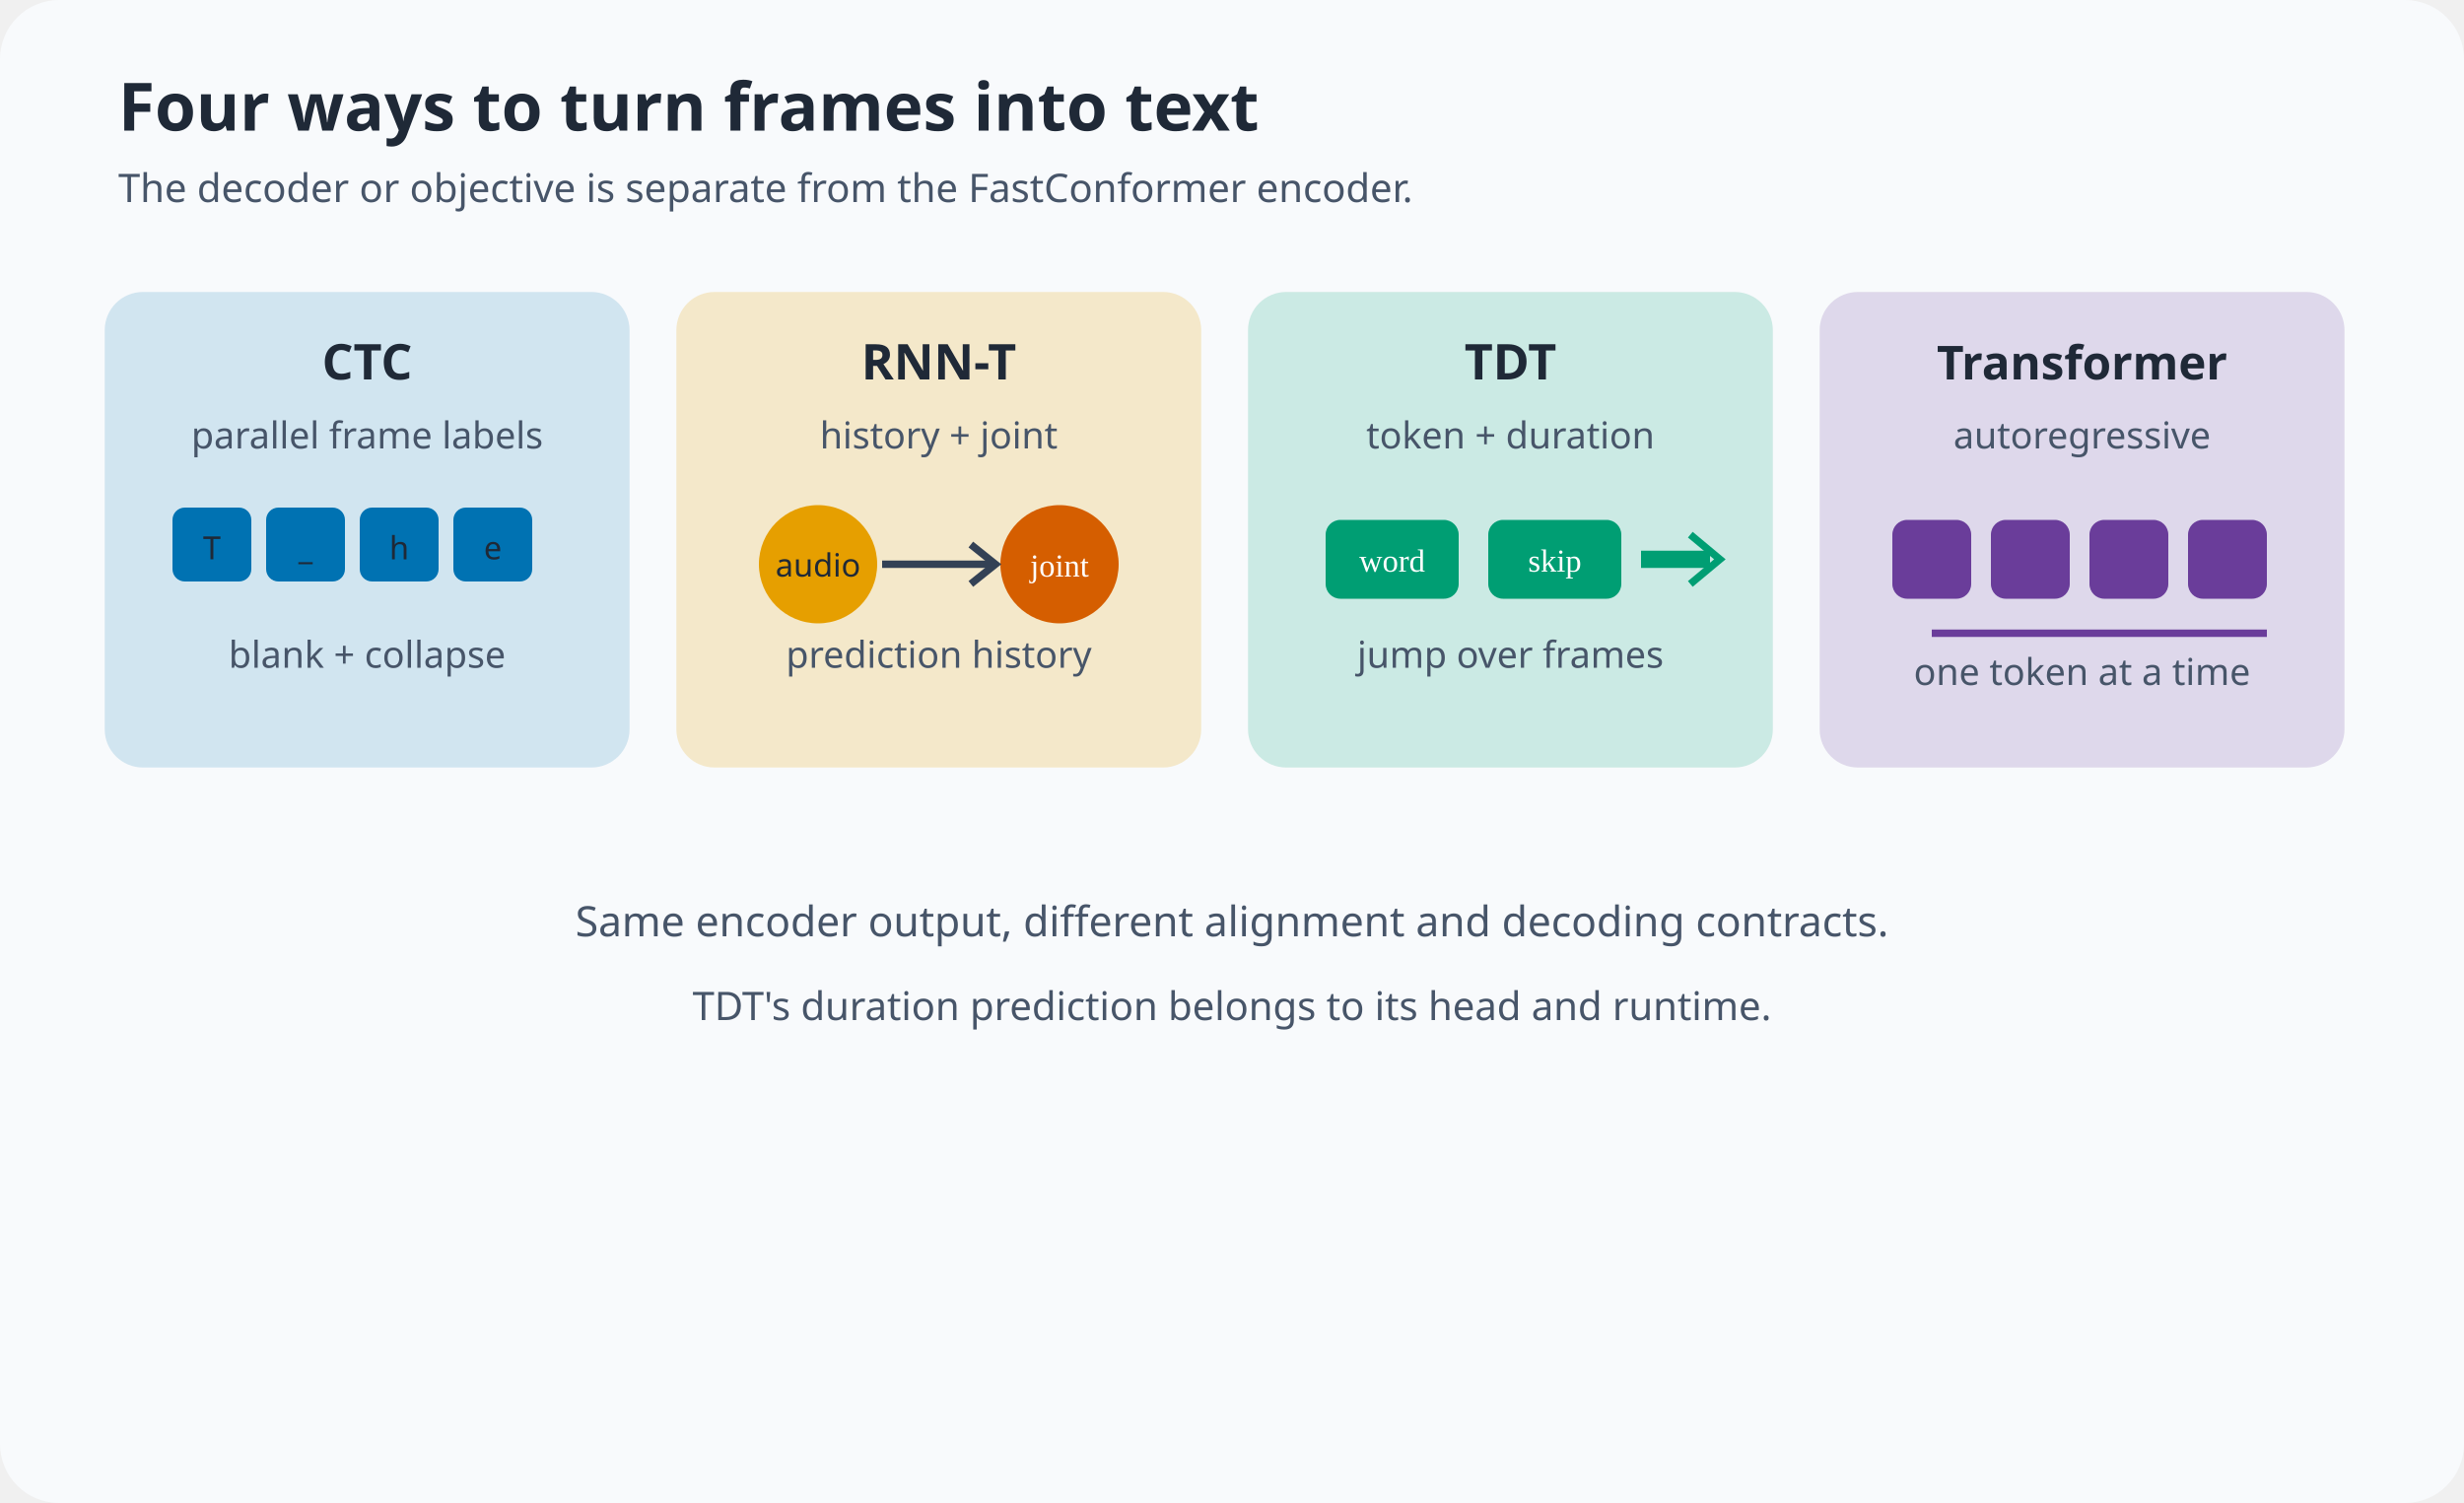
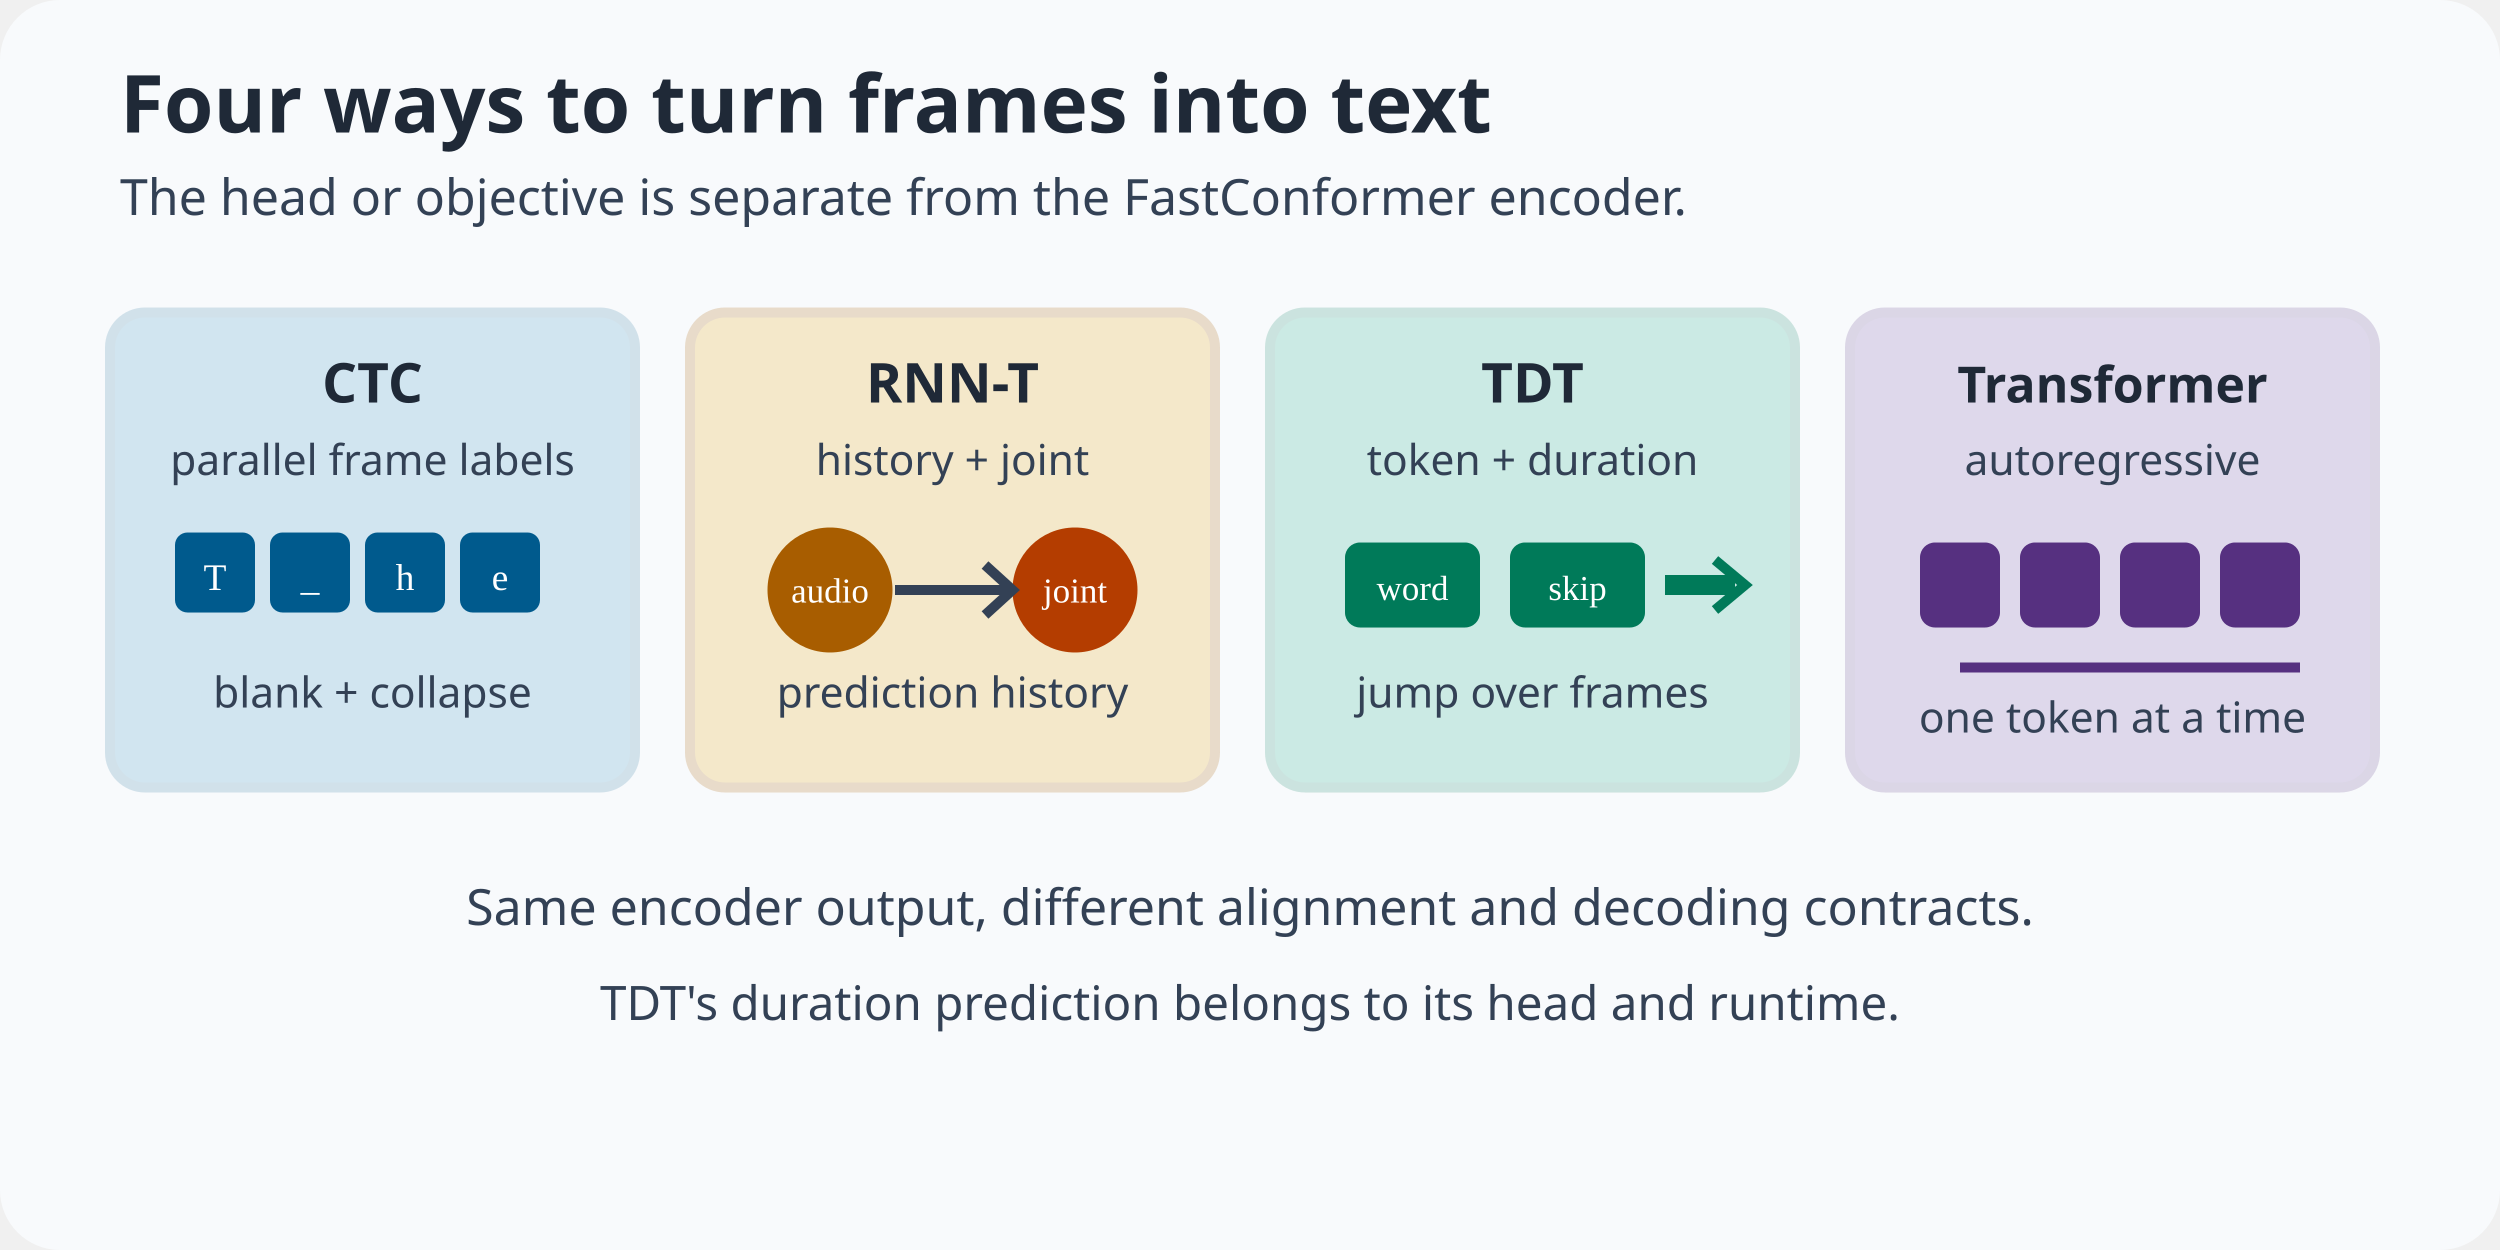
- <svg xmlns="http://www.w3.org/2000/svg" viewBox="0 0 1000 610" role="img" aria-labelledby="title desc">
+ <svg xmlns="http://www.w3.org/2000/svg" viewBox="0 0 1000 500" role="img" aria-labelledby="title desc">
  <style>
-     .bg{fill:#f8fafc}.text{fill:#1f2937;font-family:system-ui,sans-serif}.muted{fill:#475569;font-family:system-ui,sans-serif}.line{stroke:#334155}.blue{fill:#0072b2}.orange{fill:#e69f00}.green{fill:#009e73}.red{fill:#d55e00}.purple{fill:#6a3d9a}.sky{fill:#56b4e9}
-     @media(prefers-color-scheme:dark){.bg{fill:#111827}.text{fill:#f8fafc}.muted{fill:#cbd5e1}.line{stroke:#cbd5e1}}
+     .bg{fill:#f8fafc}.text{fill:#1f2937;font-family:system-ui,sans-serif}.muted{fill:#334155;font-family:system-ui,sans-serif}.line{stroke:#334155}.blue{fill:#005a8d}.orange{fill:#a85d00}.green{fill:#007a59}.red{fill:#b43d00}.purple{fill:#563080}
+     @media(prefers-color-scheme:dark){.bg{fill:#111827}.text{fill:#f8fafc}.muted{fill:#e2e8f0}.line{stroke:#cbd5e1}}
  </style>
-   <rect class="bg" width="1000" height="610" rx="24" />
-   <text class="text" x="48" y="53" font-size="27" font-weight="700">Four ways to turn frames into text</text>
-   <text class="muted" x="48" y="82" font-size="16">The decoder or objective is separate from the FastConformer encoder.</text>
-   <g transform="translate(44 120)">
+   <rect class="bg" width="1000" height="500" rx="24" />
+   <text class="text" x="48" y="53" font-size="32" font-weight="700">Four ways to turn frames into text</text>
+   <text class="muted" x="48" y="86" font-size="20">The head or objective is separate from the FastConformer encoder.</text>
+   <g transform="translate(44 125)">
    <g>
-       <rect width="210" height="190" rx="14" class="blue" opacity=".16" stroke="#0072b2" stroke-width="3" />
-       <text class="text" x="105" y="34" text-anchor="middle" font-size="20" font-weight="700">CTC</text>
-       <text class="muted" x="105" y="62" text-anchor="middle" font-size="15">parallel frame labels</text>
-       <g fill="#0072b2">
-         <rect x="26" y="86" width="32" height="30" rx="5" />
-         <rect x="64" y="86" width="32" height="30" rx="5" />
-         <rect x="102" y="86" width="32" height="30" rx="5" />
-         <rect x="140" y="86" width="32" height="30" rx="5" />
+       <rect width="210" height="190" rx="14" fill="#0072b2" opacity=".16" stroke="#005a8d" stroke-width="4" />
+       <text class="text" x="105" y="36" text-anchor="middle" font-size="22" font-weight="700">CTC</text>
+       <text class="muted" x="105" y="65" text-anchor="middle" font-size="17">parallel frame labels</text>
+       <g fill="#005a8d">
+         <rect x="26" y="88" width="32" height="32" rx="5" />
+         <rect x="64" y="88" width="32" height="32" rx="5" />
+         <rect x="102" y="88" width="32" height="32" rx="5" />
+         <rect x="140" y="88" width="32" height="32" rx="5" />
      </g>
-       <text class="text" x="42" y="107" text-anchor="middle" font-size="13" fill="white">T</text>
-       <text class="text" x="80" y="107" text-anchor="middle" font-size="13" fill="white">_</text>
-       <text class="text" x="118" y="107" text-anchor="middle" font-size="13" fill="white">h</text>
-       <text class="text" x="156" y="107" text-anchor="middle" font-size="13" fill="white">e</text>
-       <text class="muted" x="105" y="151" text-anchor="middle" font-size="15">blank + collapse</text>
+       <text fill="white" x="42" y="111" text-anchor="middle" font-size="15">T</text>
+       <text fill="white" x="80" y="111" text-anchor="middle" font-size="15">_</text>
+       <text fill="white" x="118" y="111" text-anchor="middle" font-size="15">h</text>
+       <text fill="white" x="156" y="111" text-anchor="middle" font-size="15">e</text>
+       <text class="muted" x="105" y="158" text-anchor="middle" font-size="17">blank + collapse</text>
    </g>
    <g transform="translate(232 0)">
-       <rect width="210" height="190" rx="14" class="orange" opacity=".2" stroke="#e69f00" stroke-width="3" />
-       <text class="text" x="105" y="34" text-anchor="middle" font-size="20" font-weight="700">RNN-T</text>
-       <text class="muted" x="105" y="62" text-anchor="middle" font-size="15">history + joint</text>
-       <circle cx="56" cy="109" r="24" fill="#e69f00" />
-       <circle cx="154" cy="109" r="24" fill="#d55e00" />
-       <path d="M82 109h45" class="line" stroke-width="3" />
-       <path d="m118 101 10 8-10 8" fill="none" class="line" stroke-width="3" />
-       <text class="text" x="56" y="114" text-anchor="middle" font-size="13">audio</text>
-       <text fill="white" x="154" y="114" text-anchor="middle" font-size="13">joint</text>
-       <text class="muted" x="105" y="151" text-anchor="middle" font-size="15">prediction history</text>
+       <rect width="210" height="190" rx="14" fill="#e69f00" opacity=".2" stroke="#a85d00" stroke-width="4" />
+       <text class="text" x="105" y="36" text-anchor="middle" font-size="22" font-weight="700">RNN-T</text>
+       <text class="muted" x="105" y="65" text-anchor="middle" font-size="17">history + joint</text>
+       <circle cx="56" cy="111" r="25" fill="#a85d00" />
+       <circle cx="154" cy="111" r="25" fill="#b43d00" />
+       <path d="M82 111h45" class="line" stroke-width="4" />
+       <path d="m118 101 11 10-11 10" fill="none" class="line" stroke-width="4" />
+       <text fill="white" x="56" y="116" text-anchor="middle" font-size="14">audio</text>
+       <text fill="white" x="154" y="116" text-anchor="middle" font-size="14">joint</text>
+       <text class="muted" x="105" y="158" text-anchor="middle" font-size="17">prediction history</text>
    </g>
    <g transform="translate(464 0)">
-       <rect width="210" height="190" rx="14" class="green" opacity=".18" stroke="#009e73" stroke-width="3" />
-       <text class="text" x="105" y="34" text-anchor="middle" font-size="20" font-weight="700">TDT</text>
-       <text class="muted" x="105" y="62" text-anchor="middle" font-size="15">token + duration</text>
-       <rect x="30" y="91" width="54" height="32" rx="6" fill="#009e73" />
-       <rect x="96" y="91" width="54" height="32" rx="6" fill="#009e73" />
-       <path d="M158 107h28" stroke="#009e73" stroke-width="7" />
-       <path d="m178 97 12 10-12 10" fill="none" stroke="#009e73" stroke-width="3" />
-       <text fill="white" x="57" y="112" text-anchor="middle" font-size="13">word</text>
-       <text fill="white" x="123" y="112" text-anchor="middle" font-size="13">skip</text>
-       <text class="muted" x="105" y="151" text-anchor="middle" font-size="15">jump over frames</text>
+       <rect width="210" height="190" rx="14" fill="#009e73" opacity=".18" stroke="#007a59" stroke-width="4" />
+       <text class="text" x="105" y="36" text-anchor="middle" font-size="22" font-weight="700">TDT</text>
+       <text class="muted" x="105" y="65" text-anchor="middle" font-size="17">token + duration</text>
+       <rect x="30" y="92" width="54" height="34" rx="6" fill="#007a59" />
+       <rect x="96" y="92" width="54" height="34" rx="6" fill="#007a59" />
+       <path d="M158 109h28" stroke="#007a59" stroke-width="8" />
+       <path d="m178 99 12 10-12 10" fill="none" stroke="#007a59" stroke-width="4" />
+       <text fill="white" x="57" y="115" text-anchor="middle" font-size="14">word</text>
+       <text fill="white" x="123" y="115" text-anchor="middle" font-size="14">skip</text>
+       <text class="muted" x="105" y="158" text-anchor="middle" font-size="17">jump over frames</text>
    </g>
    <g transform="translate(696 0)">
-       <rect width="210" height="190" rx="14" class="purple" opacity=".18" stroke="#6a3d9a" stroke-width="3" />
-       <text class="text" x="105" y="34" text-anchor="middle" font-size="19" font-weight="700">Transformer</text>
-       <text class="muted" x="105" y="62" text-anchor="middle" font-size="15">autoregressive</text>
-       <g fill="#6a3d9a">
-         <rect x="28" y="91" width="32" height="32" rx="6" />
-         <rect x="68" y="91" width="32" height="32" rx="6" />
-         <rect x="108" y="91" width="32" height="32" rx="6" />
-         <rect x="148" y="91" width="32" height="32" rx="6" />
+       <rect width="210" height="190" rx="14" fill="#6a3d9a" opacity=".18" stroke="#563080" stroke-width="4" />
+       <text class="text" x="105" y="36" text-anchor="middle" font-size="20" font-weight="700">Transformer</text>
+       <text class="muted" x="105" y="65" text-anchor="middle" font-size="17">autoregressive</text>
+       <g fill="#563080">
+         <rect x="28" y="92" width="32" height="34" rx="6" />
+         <rect x="68" y="92" width="32" height="34" rx="6" />
+         <rect x="108" y="92" width="32" height="34" rx="6" />
+         <rect x="148" y="92" width="32" height="34" rx="6" />
      </g>
-       <path d="M44 137h136" stroke="#6a3d9a" stroke-width="3" />
-       <text class="muted" x="105" y="158" text-anchor="middle" font-size="15">one token at a time</text>
+       <path d="M44 142h136" stroke="#563080" stroke-width="4" />
+       <text class="muted" x="105" y="168" text-anchor="middle" font-size="17">one token at a time</text>
    </g>
  </g>
-   <text class="muted" x="500" y="380" text-anchor="middle" font-size="17">Same encoder output, different alignment and decoding contracts.</text>
-   <text class="muted" x="500" y="414" text-anchor="middle" font-size="16">TDT's duration prediction belongs to its head and runtime.</text>
+   <text class="muted" x="500" y="370" text-anchor="middle" font-size="20">Same encoder output, different alignment and decoding contracts.</text>
+   <text class="muted" x="500" y="408" text-anchor="middle" font-size="19">TDT's duration prediction belongs to its head and runtime.</text>
</svg>
